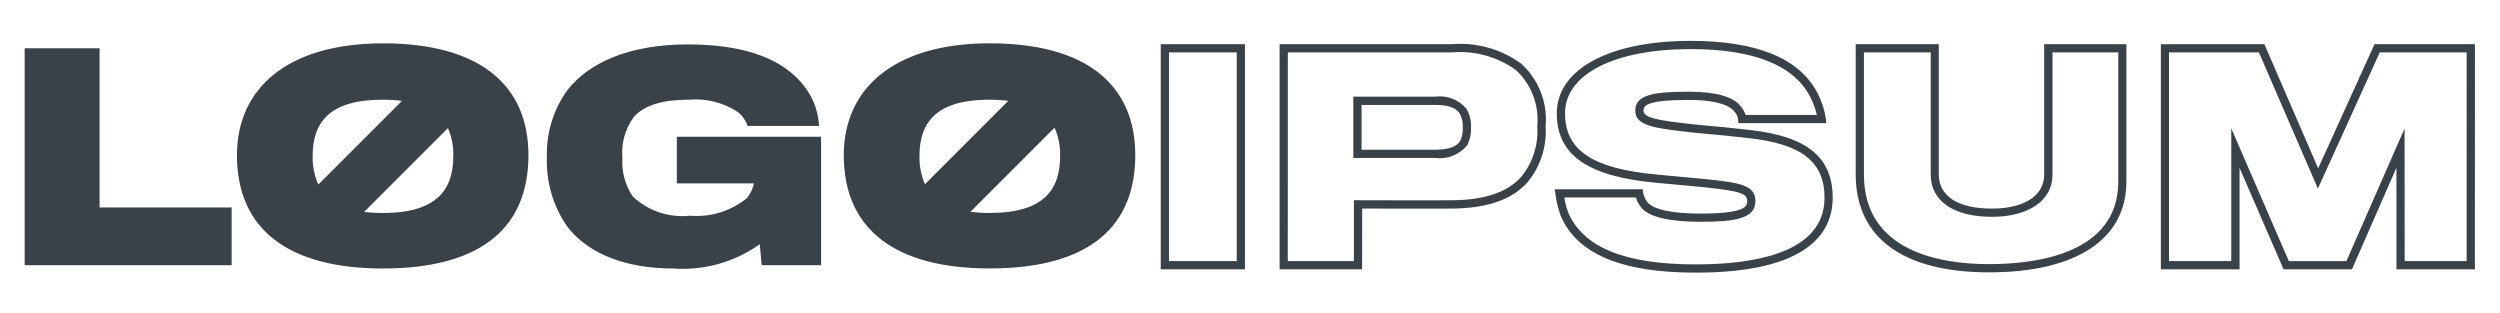
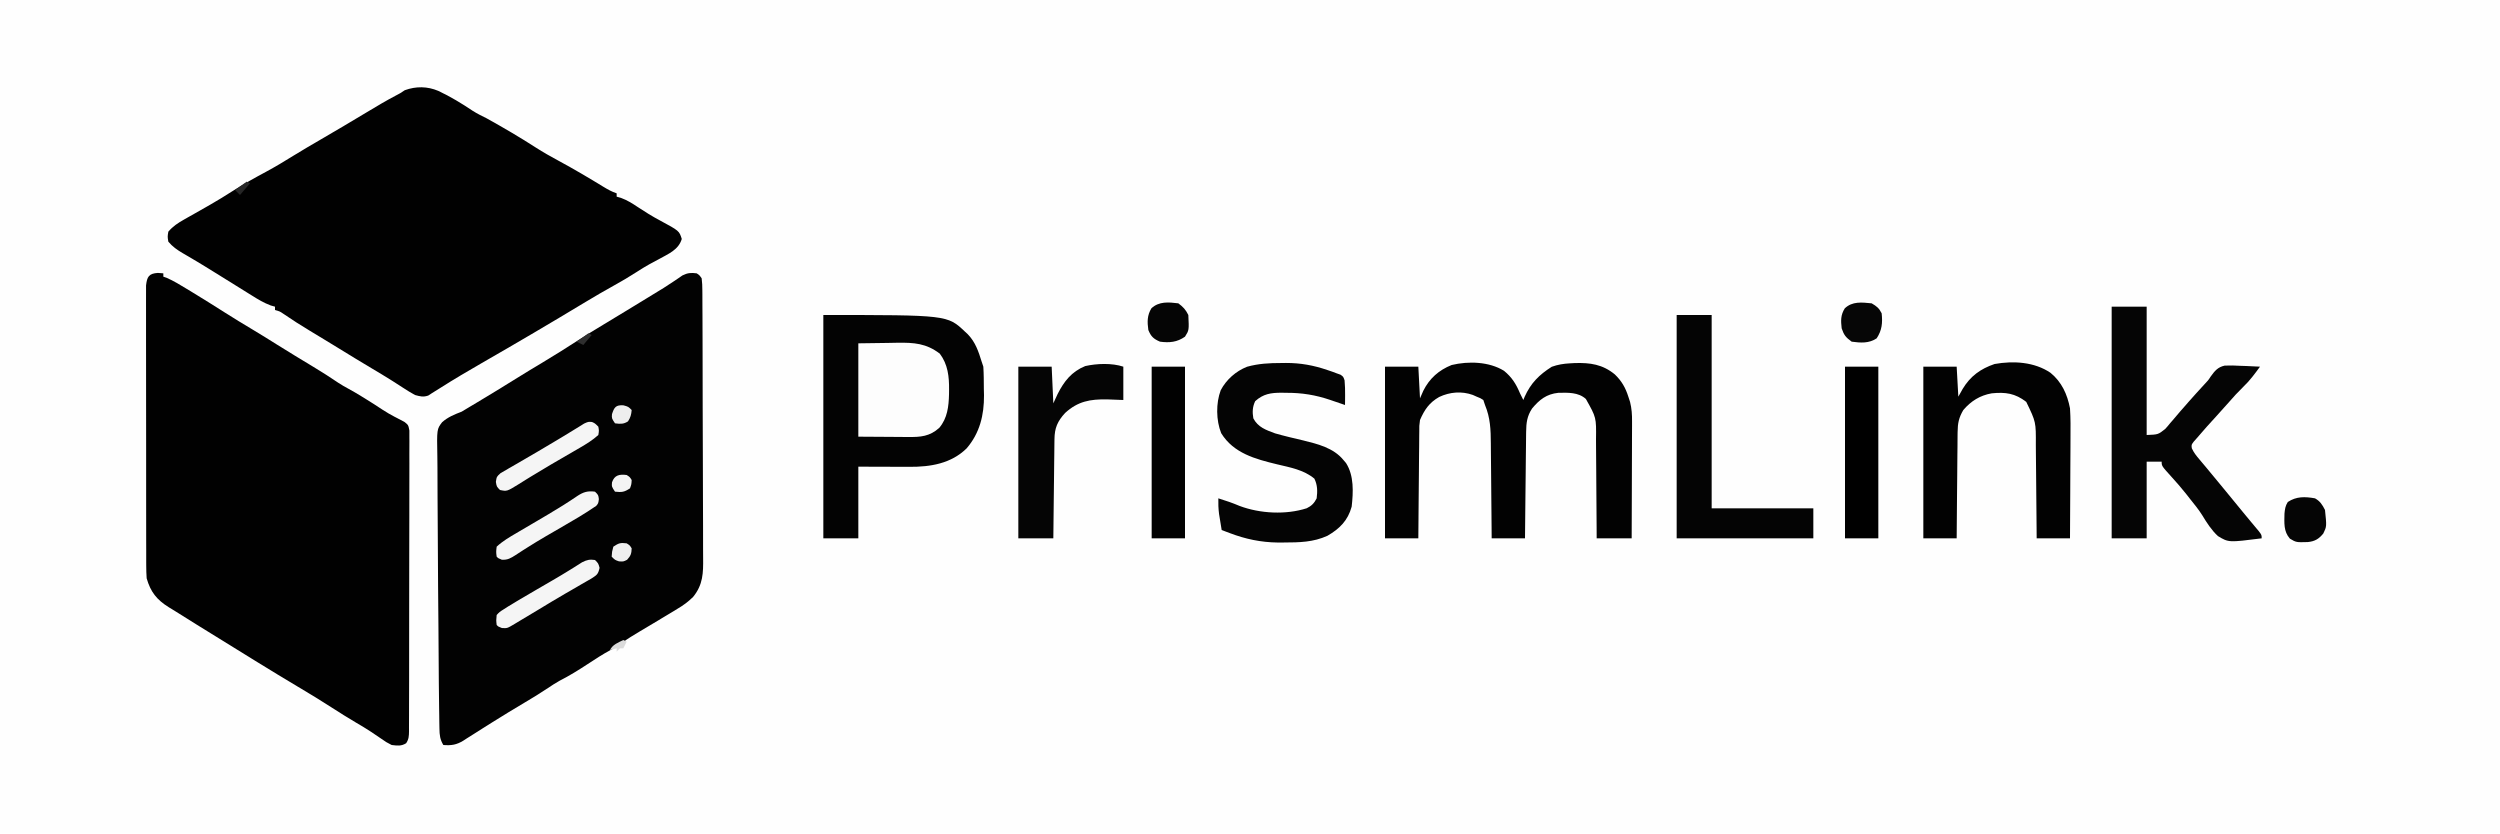
- <svg xmlns="http://www.w3.org/2000/svg" id="logo-9" width="152" height="19" viewBox="0 0 152 19" fill="none">
-   <path d="M75.693 16.374H70.573V2.686H75.693V16.374ZM71.073 15.874H75.193V3.186H71.073V15.874ZM82.817 16.374H77.8V2.686H88.282C89.784 2.564 91.279 2.986 92.496 3.874C93.02 4.353 93.426 4.947 93.683 5.609C93.939 6.271 94.039 6.984 93.975 7.691C94.05 8.913 93.661 10.118 92.886 11.066C91.969 12.118 90.443 12.66 88.351 12.679C87.824 12.693 83.875 12.679 82.82 12.679L82.817 16.374ZM78.297 15.874H82.317V12.174H82.568C82.619 12.174 87.746 12.19 88.339 12.174C90.288 12.157 91.689 11.674 92.508 10.731C93.198 9.873 93.54 8.788 93.468 7.69C93.529 7.056 93.444 6.417 93.219 5.822C92.993 5.226 92.634 4.691 92.168 4.257C91.04 3.447 89.659 3.067 88.275 3.185H78.3L78.297 15.874ZM87.22 9.604H82.283V5.878H87.253C87.605 5.829 87.964 5.87 88.296 5.998C88.629 6.125 88.923 6.334 89.153 6.605C89.362 6.952 89.46 7.354 89.435 7.758C89.454 8.133 89.373 8.506 89.2 8.84C88.963 9.126 88.656 9.346 88.309 9.479C87.963 9.612 87.588 9.654 87.22 9.6V9.604ZM82.783 9.104H87.22C88.04 9.104 88.548 8.933 88.773 8.581C88.897 8.325 88.953 8.042 88.936 7.758C88.958 7.46 88.893 7.162 88.75 6.9L88.744 6.891C88.506 6.541 88.033 6.378 87.253 6.378H82.783V9.104ZM103.1 16.576C98.61 16.576 95.93 15.461 94.909 13.168C94.742 12.725 94.629 12.264 94.571 11.794L94.527 11.506H99.869L99.904 11.716C99.945 11.929 100.036 12.13 100.168 12.302C100.379 12.557 101.083 12.985 103.419 12.985C106.227 12.985 106.227 12.492 106.227 12.227C106.227 11.78 105.902 11.627 103.612 11.383L103.177 11.342C102.315 11.261 101.225 11.158 100.727 11.115C96.527 10.735 94.652 9.43 94.652 6.885C94.652 4.212 97.843 2.485 102.782 2.485C106.811 2.485 109.407 3.547 110.496 5.644C110.754 6.132 110.928 6.66 111.009 7.206L111.044 7.487H105.696L105.674 7.261C105.653 7.084 105.578 6.919 105.458 6.787C105.258 6.519 104.626 6.076 102.664 6.076C100.255 6.076 99.923 6.384 99.923 6.716C99.923 7.159 100.684 7.316 103.123 7.577C104.14 7.66 105.775 7.828 106.335 7.896C109.856 8.278 111.427 9.551 111.427 12.025C111.428 14.1 109.983 16.576 103.1 16.576ZM95.111 12.006C95.161 12.336 95.247 12.659 95.368 12.97C96.298 15.059 98.828 16.076 103.1 16.076C106.672 16.076 110.931 15.376 110.931 12.025C110.931 9.832 109.541 8.746 106.282 8.393C105.722 8.325 104.097 8.158 103.082 8.074C100.482 7.792 99.425 7.642 99.425 6.716C99.425 5.758 100.564 5.576 102.666 5.576C104.327 5.576 105.4 5.876 105.855 6.481C105.979 6.63 106.073 6.802 106.131 6.987H110.465C110.378 6.6 110.24 6.227 110.055 5.876C109.055 3.957 106.612 2.985 102.784 2.985C98.149 2.985 95.154 4.516 95.154 6.885C95.154 9.145 96.835 10.261 100.773 10.617C101.273 10.66 102.362 10.763 103.226 10.845L103.664 10.886C105.791 11.11 106.729 11.25 106.729 12.227C106.729 13.279 105.516 13.485 103.421 13.485C101.483 13.485 100.259 13.194 99.786 12.621C99.64 12.438 99.53 12.23 99.462 12.006H95.111ZM120.927 16.559C115.707 16.559 112.827 14.448 112.827 10.614V2.686H117.879V10.614C117.879 11.929 119.056 12.683 121.107 12.683C123.067 12.683 124.284 11.896 124.284 10.631V2.686H129.284V11.034C129.289 14.545 126.24 16.559 120.924 16.559H120.927ZM113.327 3.186V10.614C113.327 15.352 118.085 16.059 120.927 16.059C123.865 16.059 128.792 15.406 128.792 11.034V3.186H124.792V10.631C124.792 12.181 123.348 13.183 121.115 13.183C118.781 13.183 117.387 12.223 117.387 10.614V3.186H113.327ZM150.472 16.374H145.704V10.194L143 16.374H138.841L136.165 10.206V16.374H131.38V2.686H137.674L140.944 10.233L144.372 2.686H150.478L150.472 16.374ZM146.204 15.874H149.972V3.186H144.69L140.928 11.465L137.342 3.186H131.876V15.874H135.661V7.8L139.161 15.877H142.661L146.198 7.812L146.204 15.874ZM6.054 2.936H1.5V16.124H14.084V12.613H6.054V2.936ZM23.276 2.636C17.463 2.636 14.406 5.391 14.406 9.436C14.406 14.006 17.615 16.324 23.276 16.324C29.508 16.324 32.129 13.636 32.129 9.436C32.129 5.171 29.172 2.634 23.276 2.634V2.636ZM23.259 6.063C23.655 6.061 24.05 6.084 24.443 6.132L19.352 11.223C19.111 10.678 18.994 10.087 19.008 9.491C19.008 7.422 20.05 6.061 23.259 6.061V6.063ZM23.276 12.951C22.895 12.953 22.514 12.931 22.135 12.887L27.235 7.787C27.467 8.323 27.578 8.903 27.56 9.487C27.56 11.5 26.6 12.949 23.276 12.949V12.951ZM41.152 11.151H45.839C45.77 11.476 45.626 11.781 45.419 12.041C44.447 12.833 43.207 13.218 41.958 13.116C41.329 13.183 40.693 13.115 40.093 12.915C39.494 12.715 38.944 12.388 38.481 11.957C38.007 11.262 37.782 10.427 37.842 9.588C37.765 8.709 38.01 7.832 38.531 7.119C39.186 6.379 40.295 6.06 41.925 6.06C42.962 5.974 43.998 6.24 44.865 6.816C45.138 7.033 45.343 7.325 45.453 7.656H49.8C49.768 7.11 49.637 6.575 49.413 6.077C48.372 3.96 45.952 2.7 41.837 2.7C38.258 2.7 35.856 3.792 34.529 5.439C33.653 6.628 33.203 8.078 33.252 9.555C33.195 11.065 33.634 12.552 34.5 13.79C35.811 15.49 38.146 16.326 40.952 16.326C42.818 16.456 44.67 15.934 46.193 14.848L46.311 16.124H49.922V8.312H41.152V11.151ZM60.171 2.633C54.359 2.633 51.301 5.388 51.301 9.433C51.301 14.003 54.509 16.321 60.171 16.321C66.404 16.321 69.025 13.633 69.025 9.433C69.025 5.171 66.068 2.634 60.171 2.634V2.633ZM60.155 6.06C60.54 6.059 60.925 6.081 61.308 6.126L56.237 11.2C56.004 10.661 55.89 10.078 55.904 9.491C55.9 7.422 56.946 6.061 60.155 6.061V6.06ZM60.171 12.948C59.78 12.95 59.389 12.927 59 12.88L64.117 7.762C64.358 8.305 64.473 8.895 64.454 9.489C64.456 11.5 63.5 12.949 60.171 12.949V12.948Z" class="ccustom" fill="#394149" />
+ <svg xmlns="http://www.w3.org/2000/svg" version="1.1" width="1500" height="500">
+   <path d="M0 0 C495 0 990 0 1500 0 C1500 165 1500 330 1500 500 C1005 500 510 500 0 500 C0 335 0 170 0 0 Z " fill="#FEFEFE" transform="translate(0,0)" />
+   <path d="M0 0 C1.654 1.071 1.654 1.071 3 3 C3.303 5.495 3.422 7.744 3.408 10.241 C3.419 11.355 3.419 11.355 3.431 12.492 C3.452 14.988 3.452 17.484 3.452 19.981 C3.462 21.768 3.474 23.555 3.487 25.342 C3.518 30.204 3.529 35.066 3.535 39.928 C3.539 42.967 3.547 46.006 3.557 49.045 C3.591 59.651 3.608 70.257 3.611 80.863 C3.614 90.741 3.654 100.618 3.712 110.495 C3.76 118.98 3.781 127.464 3.781 135.948 C3.781 141.013 3.793 146.078 3.832 151.144 C3.868 155.913 3.87 160.682 3.847 165.452 C3.844 167.198 3.853 168.943 3.875 170.689 C3.982 179.72 3.859 186.823 -2.137 194.152 C-5.073 197.064 -8.126 199.294 -11.688 201.375 C-12.408 201.819 -13.128 202.263 -13.871 202.721 C-16.234 204.17 -18.615 205.587 -21 207 C-22.77 208.062 -24.54 209.124 -26.309 210.188 C-28.912 211.752 -31.518 213.312 -34.135 214.853 C-37.805 217.022 -41.389 219.219 -44.844 221.719 C-47.183 223.41 -49.325 224.823 -51.875 226.125 C-56.546 228.644 -60.942 231.528 -65.375 234.438 C-70.898 238.058 -76.418 241.491 -82.312 244.488 C-84.706 245.835 -86.94 247.275 -89.215 248.809 C-93.899 251.965 -98.703 254.874 -103.562 257.75 C-109.855 261.498 -116.113 265.288 -122.312 269.188 C-123.599 269.991 -124.885 270.794 -126.172 271.598 C-128.82 273.253 -131.451 274.933 -134.078 276.621 C-135.406 277.456 -136.734 278.291 -138.062 279.125 C-138.658 279.516 -139.253 279.907 -139.866 280.309 C-144.052 282.905 -147.123 283.385 -152 283 C-153.989 279.668 -154.273 277.094 -154.335 273.239 C-154.358 272.052 -154.381 270.865 -154.404 269.642 C-154.419 268.33 -154.434 267.019 -154.449 265.668 C-154.472 264.251 -154.495 262.833 -154.518 261.416 C-154.592 256.673 -154.642 251.931 -154.688 247.188 C-154.696 246.372 -154.704 245.557 -154.712 244.717 C-154.818 233.698 -154.884 222.679 -154.94 211.66 C-154.983 203.641 -155.063 195.624 -155.15 187.605 C-155.271 176.236 -155.336 164.868 -155.347 153.498 C-155.354 147.217 -155.384 140.938 -155.466 134.658 C-155.543 128.678 -155.557 122.701 -155.525 116.721 C-155.524 114.5 -155.545 112.278 -155.59 110.058 C-155.905 93.505 -155.905 93.505 -152.73 89.33 C-149.254 86.244 -145.324 84.656 -141 83 C-139.344 82.052 -137.703 81.076 -136.094 80.051 C-134.563 79.138 -133.031 78.225 -131.5 77.312 C-123.451 72.502 -115.466 67.595 -107.504 62.644 C-102.551 59.567 -97.577 56.536 -92.562 53.562 C-85.251 49.221 -78.093 44.641 -70.938 40.047 C-65.857 36.791 -60.741 33.613 -55.556 30.525 C-50.915 27.756 -46.303 24.937 -41.688 22.125 C-40.678 21.51 -39.668 20.895 -38.628 20.261 C-33.332 17.034 -28.037 13.806 -22.75 10.562 C-21.774 9.966 -20.798 9.369 -19.793 8.754 C-17.836 7.525 -15.903 6.259 -13.988 4.965 C-13.023 4.316 -12.057 3.668 -11.062 3 C-10.228 2.422 -9.394 1.845 -8.535 1.25 C-5.423 -0.284 -3.429 -0.448 0 0 Z " fill="#020202" transform="translate(418,164)" />
+   <path d="M0 0 C1.093 0.083 2.186 0.165 3.312 0.25 C3.312 0.91 3.312 1.57 3.312 2.25 C4.268 2.579 4.268 2.579 5.242 2.914 C9.537 4.783 13.438 7.196 17.438 9.625 C18.316 10.155 19.195 10.685 20.1 11.232 C26.958 15.387 33.744 19.651 40.51 23.954 C45.903 27.379 51.348 30.703 56.839 33.969 C61.858 36.96 66.81 40.048 71.755 43.16 C78.839 47.605 85.994 51.934 93.156 56.253 C98.303 59.369 103.366 62.563 108.336 65.955 C110.303 67.244 112.305 68.387 114.375 69.5 C119.507 72.282 124.414 75.403 129.353 78.511 C138.366 84.428 138.366 84.428 147.906 89.359 C150.312 91.25 150.312 91.25 150.936 94.562 C150.961 95.963 150.958 97.365 150.934 98.766 C150.94 99.538 150.947 100.31 150.953 101.106 C150.969 103.702 150.948 106.297 150.928 108.893 C150.931 110.75 150.937 112.608 150.945 114.465 C150.959 119.517 150.942 124.568 150.918 129.62 C150.898 134.9 150.904 140.179 150.906 145.459 C150.906 154.327 150.887 163.194 150.854 172.061 C150.818 182.322 150.809 192.582 150.816 202.842 C150.822 212.702 150.811 222.561 150.792 232.42 C150.784 236.621 150.781 240.822 150.783 245.022 C150.783 249.967 150.769 254.911 150.743 259.856 C150.736 261.673 150.734 263.491 150.737 265.309 C150.741 267.784 150.726 270.259 150.707 272.734 C150.712 273.459 150.718 274.183 150.723 274.93 C150.684 277.799 150.631 279.781 148.993 282.193 C146.061 284.038 143.678 283.642 140.312 283.25 C137.094 281.598 137.094 281.598 133.812 279.312 C132.585 278.478 131.356 277.646 130.125 276.816 C129.183 276.175 129.183 276.175 128.223 275.52 C125.155 273.48 121.986 271.619 118.812 269.75 C113.914 266.844 109.087 263.854 104.312 260.75 C97.728 256.473 91.02 252.424 84.27 248.414 C76.136 243.577 68.057 238.653 60 233.688 C58.855 232.982 57.71 232.277 56.565 231.572 C46.137 225.148 35.718 218.71 25.312 212.25 C24.171 211.542 24.171 211.542 23.007 210.82 C18.978 208.319 14.958 205.807 10.949 203.275 C9.476 202.352 7.99 201.448 6.504 200.547 C-0.637 196.091 -4.365 191.389 -6.688 183.25 C-6.868 180.758 -6.944 178.258 -6.948 175.76 C-6.952 175.027 -6.956 174.293 -6.96 173.538 C-6.97 171.092 -6.966 168.646 -6.962 166.201 C-6.967 164.443 -6.972 162.685 -6.978 160.927 C-6.991 156.161 -6.992 151.394 -6.989 146.628 C-6.988 142.649 -6.993 138.67 -6.998 134.691 C-7.009 125.308 -7.009 115.924 -7.003 106.54 C-6.997 96.855 -7.009 87.17 -7.031 77.485 C-7.048 69.17 -7.054 60.854 -7.051 52.539 C-7.049 47.573 -7.052 42.606 -7.066 37.64 C-7.078 32.972 -7.076 28.306 -7.063 23.639 C-7.061 21.924 -7.064 20.21 -7.072 18.496 C-7.082 16.159 -7.074 13.823 -7.062 11.486 C-7.062 10.178 -7.062 8.869 -7.062 7.521 C-6.462 2.279 -5.363 0.364 0 0 Z " fill="#010101" transform="translate(94.6875,163.75)" />
+   <path d="M0 0 C7.175 3.381 13.978 7.487 20.555 11.91 C23.279 13.64 26.091 15.025 28.984 16.453 C38.966 22 48.827 27.76 58.422 33.953 C62.868 36.799 67.4 39.374 72.051 41.867 C81.225 46.827 90.208 52.122 99.099 57.572 C101.713 59.161 104.07 60.482 106.984 61.453 C106.984 62.113 106.984 62.773 106.984 63.453 C107.836 63.695 108.689 63.938 109.566 64.188 C113.308 65.573 116.394 67.483 119.672 69.703 C124.002 72.569 128.329 75.267 132.922 77.703 C144.515 83.963 144.515 83.963 146.047 88.828 C144.12 95.402 137.961 97.786 132.258 100.98 C130.427 101.975 128.591 102.959 126.75 103.934 C124.013 105.437 121.413 107.062 118.797 108.766 C114.365 111.634 109.845 114.264 105.234 116.828 C99.556 119.989 93.946 123.235 88.384 126.596 C67.675 139.105 46.807 151.37 25.828 163.418 C17.47 168.222 9.191 173.106 1.057 178.282 C-0.626 179.351 -2.321 180.403 -4.016 181.453 C-4.698 181.895 -5.379 182.337 -6.082 182.793 C-9.079 183.816 -10.981 183.303 -14.016 182.453 C-16.494 181.088 -18.793 179.7 -21.141 178.141 C-22.555 177.229 -23.97 176.319 -25.387 175.41 C-26.134 174.929 -26.882 174.448 -27.652 173.952 C-31.787 171.33 -35.997 168.834 -40.203 166.328 C-46.607 162.502 -52.989 158.645 -59.332 154.719 C-62.413 152.817 -65.509 150.939 -68.605 149.062 C-69.618 148.449 -70.63 147.835 -71.673 147.203 C-73.684 145.984 -75.695 144.767 -77.708 143.551 C-82.952 140.371 -88.104 137.11 -93.149 133.622 C-95.114 132.289 -95.114 132.289 -98.016 131.453 C-98.016 130.793 -98.016 130.133 -98.016 129.453 C-98.839 129.222 -99.663 128.992 -100.512 128.754 C-104.739 127.185 -108.274 125.035 -112.078 122.641 C-112.853 122.16 -113.628 121.679 -114.427 121.184 C-116.092 120.151 -117.755 119.115 -119.417 118.077 C-122.946 115.872 -126.484 113.68 -130.021 111.489 C-131.805 110.385 -133.587 109.278 -135.369 108.171 C-139.405 105.666 -143.448 103.182 -147.539 100.77 C-148.227 100.364 -148.914 99.958 -149.622 99.54 C-150.878 98.802 -152.137 98.069 -153.399 97.343 C-156.729 95.388 -159.525 93.422 -162.016 90.453 C-162.516 87.453 -162.516 87.453 -162.016 84.453 C-159.245 81.2 -156.203 79.217 -152.5 77.133 C-151.422 76.52 -150.344 75.908 -149.233 75.276 C-148.089 74.633 -146.945 73.991 -145.766 73.328 C-143.391 71.981 -141.019 70.628 -138.648 69.273 C-138.067 68.942 -137.485 68.61 -136.886 68.268 C-132.394 65.694 -127.997 62.998 -123.641 60.203 C-117.078 56.007 -110.321 52.232 -103.454 48.558 C-97.647 45.431 -92.043 42.037 -86.441 38.559 C-81.278 35.368 -76.027 32.324 -70.782 29.269 C-61.447 23.83 -52.138 18.353 -42.891 12.766 C-37.034 9.232 -31.173 5.739 -25.109 2.566 C-22.842 1.4 -22.842 1.4 -20.141 -0.422 C-13.384 -2.854 -6.638 -2.812 0 0 Z " fill="#010101" transform="translate(263.0156,54.54688)" />
+   <path d="M0 0 C74.444 0 74.444 0 85 10 C85.553 10.513 86.106 11.026 86.676 11.555 C91.251 16.3 93.073 21.793 95 28 C95.495 29.485 95.495 29.485 96 31 C96.291 35.474 96.278 39.955 96.312 44.438 C96.356 46.27 96.356 46.27 96.4 48.139 C96.483 60.026 93.874 70.81 86 80 C76.655 89.181 64.243 91.175 51.664 91.098 C50.884 91.097 50.103 91.096 49.3 91.095 C46.408 91.089 43.517 91.075 40.625 91.062 C34.149 91.042 27.672 91.021 21 91 C21 105.19 21 119.38 21 134 C14.07 134 7.14 134 0 134 C0 89.78 0 45.56 0 0 Z " fill="#030303" transform="translate(494,189)" />
+   <path d="M0 0 C4.72 3.828 7.299 7.977 9.609 13.523 C10.268 14.861 10.932 16.195 11.609 17.523 C11.866 16.894 12.122 16.265 12.387 15.617 C16.061 7.403 21.109 2.371 28.672 -2.414 C32.323 -3.735 35.761 -4.263 39.609 -4.477 C40.543 -4.529 41.476 -4.582 42.438 -4.637 C51.746 -4.911 59.133 -3.872 66.484 2.148 C70.618 6.122 72.884 10.096 74.609 15.523 C75.121 17.083 75.121 17.083 75.642 18.674 C76.652 22.694 76.878 26.37 76.836 30.478 C76.837 31.24 76.837 32.002 76.837 32.787 C76.836 35.281 76.82 37.775 76.805 40.27 C76.801 42.008 76.798 43.747 76.796 45.486 C76.789 50.045 76.769 54.603 76.747 59.162 C76.726 63.821 76.717 68.48 76.707 73.139 C76.686 82.267 76.65 91.395 76.609 100.523 C69.679 100.523 62.749 100.523 55.609 100.523 C55.6 98.324 55.591 96.124 55.581 93.857 C55.547 86.569 55.492 79.281 55.425 71.993 C55.386 67.576 55.354 63.16 55.338 58.743 C55.323 54.476 55.289 50.21 55.241 45.944 C55.226 44.321 55.218 42.697 55.217 41.074 C55.4 28.023 55.4 28.023 49.127 16.902 C44.618 12.806 38.328 13.094 32.578 13.215 C25.535 13.947 21.26 17.318 16.836 22.645 C13.85 27.218 13.348 31.196 13.291 36.609 C13.28 37.302 13.27 37.995 13.26 38.709 C13.229 40.987 13.212 43.265 13.195 45.543 C13.177 47.128 13.157 48.712 13.137 50.297 C13.085 54.458 13.046 58.619 13.008 62.78 C12.968 67.03 12.917 71.279 12.867 75.529 C12.771 83.861 12.687 92.192 12.609 100.523 C6.009 100.523 -0.591 100.523 -7.391 100.523 C-7.405 98.42 -7.42 96.316 -7.435 94.149 C-7.485 87.172 -7.552 80.195 -7.626 73.218 C-7.671 68.991 -7.71 64.764 -7.737 60.537 C-7.763 56.452 -7.804 52.367 -7.854 48.282 C-7.87 46.73 -7.882 45.177 -7.888 43.624 C-7.925 35.412 -8.186 28.19 -11.391 20.523 C-11.886 19.038 -11.886 19.038 -12.391 17.523 C-14.173 16.381 -14.173 16.381 -16.391 15.523 C-17.145 15.183 -17.899 14.843 -18.676 14.492 C-25.404 12.091 -32.481 12.691 -38.891 15.711 C-44.821 19.089 -47.696 23.321 -50.391 29.523 C-50.857 32.993 -50.857 32.993 -50.823 36.722 C-50.833 37.416 -50.843 38.109 -50.854 38.823 C-50.884 41.096 -50.893 43.368 -50.902 45.641 C-50.919 47.224 -50.937 48.807 -50.957 50.39 C-51.004 54.543 -51.034 58.696 -51.06 62.848 C-51.09 67.092 -51.137 71.335 -51.182 75.578 C-51.268 83.893 -51.333 92.208 -51.391 100.523 C-57.991 100.523 -64.591 100.523 -71.391 100.523 C-71.391 66.533 -71.391 32.543 -71.391 -2.477 C-64.791 -2.477 -58.191 -2.477 -51.391 -2.477 C-51.061 3.793 -50.731 10.063 -50.391 16.523 C-49.731 15.018 -49.071 13.512 -48.391 11.961 C-44.697 4.574 -39.085 -0.399 -31.391 -3.477 C-21.327 -5.874 -8.982 -5.547 0 0 Z " fill="#020202" transform="translate(902.3906,222.4766)" />
+   <path d="M0 0 C6.93 0 13.86 0 21 0 C21 25.41 21 50.82 21 77 C27.9 76.732 27.9 76.732 32.16 73.34 C32.64 72.798 33.12 72.255 33.614 71.697 C34.092 71.116 34.57 70.536 35.062 69.938 C35.579 69.344 36.096 68.751 36.628 68.139 C38.103 66.44 39.553 64.722 41 63 C42.206 61.623 43.413 60.247 44.625 58.875 C45.154 58.264 45.682 57.653 46.227 57.023 C49.224 53.604 52.304 50.26 55.375 46.906 C57.918 44.224 57.918 44.224 59.434 41.893 C61.902 38.494 63.607 36.317 67.808 35.361 C71.053 35.213 74.195 35.3 77.438 35.5 C78.551 35.536 79.664 35.572 80.811 35.609 C83.544 35.703 86.27 35.834 89 36 C85.904 40.244 82.889 44.375 79.062 48 C75.837 51.14 72.849 54.39 69.914 57.801 C67.648 60.404 65.327 62.952 63 65.5 C56.908 72.169 56.908 72.169 51 79 C50.421 79.651 49.842 80.302 49.246 80.973 C47.812 82.882 47.812 82.882 48.082 84.957 C49.268 87.596 50.812 89.479 52.688 91.688 C53.496 92.65 54.304 93.613 55.137 94.605 C55.59 95.141 56.043 95.676 56.509 96.228 C59.369 99.627 62.18 103.068 65 106.5 C66.212 107.971 67.424 109.443 68.637 110.914 C72.065 115.077 75.485 119.245 78.891 123.426 C80.432 125.307 81.986 127.178 83.547 129.043 C84.377 130.039 85.207 131.036 86.062 132.062 C86.817 132.961 87.571 133.859 88.348 134.785 C90 137 90 137 90 139 C70.188 141.519 70.188 141.519 63.765 137.655 C59.875 134.059 57.111 129.697 54.375 125.194 C52.234 121.778 49.717 118.695 47.188 115.562 C46.294 114.42 45.4 113.277 44.508 112.133 C41.694 108.578 38.702 105.197 35.66 101.836 C30 95.576 30 95.576 30 93 C27.03 93 24.06 93 21 93 C21 108.18 21 123.36 21 139 C14.07 139 7.14 139 0 139 C0 93.13 0 47.26 0 0 Z " fill="#050505" transform="translate(1267,184)" />
+   <path d="M0 0 C6.732 5.524 10.071 12.871 11.688 21.312 C12.088 27.329 12.038 33.324 11.98 39.352 C11.975 41.086 11.971 42.821 11.968 44.555 C11.956 49.089 11.927 53.623 11.893 58.157 C11.863 62.796 11.849 67.435 11.834 72.074 C11.802 81.154 11.749 90.233 11.688 99.312 C5.088 99.312 -1.512 99.312 -8.312 99.312 C-8.327 97.239 -8.342 95.166 -8.357 93.03 C-8.407 86.152 -8.474 79.275 -8.548 72.398 C-8.593 68.232 -8.632 64.065 -8.659 59.899 C-8.685 55.872 -8.726 51.846 -8.776 47.819 C-8.792 46.289 -8.804 44.758 -8.81 43.228 C-8.73 29.491 -8.73 29.491 -14.562 17.438 C-21.243 12.276 -27.029 11.483 -35.312 12.312 C-42.323 13.566 -47.675 16.909 -52.312 22.312 C-55.006 26.872 -55.698 30.24 -55.745 35.511 C-55.755 36.205 -55.765 36.898 -55.776 37.612 C-55.806 39.885 -55.815 42.157 -55.824 44.43 C-55.841 46.013 -55.859 47.596 -55.879 49.179 C-55.926 53.332 -55.956 57.485 -55.982 61.637 C-56.012 65.881 -56.058 70.124 -56.104 74.367 C-56.189 82.682 -56.255 90.997 -56.312 99.312 C-62.913 99.312 -69.513 99.312 -76.312 99.312 C-76.312 65.323 -76.312 31.332 -76.312 -3.688 C-69.713 -3.688 -63.112 -3.688 -56.312 -3.688 C-55.983 2.252 -55.653 8.193 -55.312 14.312 C-54.013 11.992 -54.013 11.992 -52.688 9.625 C-48.078 1.989 -42.021 -2.391 -33.578 -5.281 C-22.264 -7.31 -9.646 -6.556 0 0 Z " fill="#020202" transform="translate(1230.312,223.6875)" />
+   <path d="M0 0 C1.408 -0.018 1.408 -0.018 2.844 -0.037 C11.519 -0.055 19.416 1.371 27.625 4.188 C29.091 4.683 29.091 4.683 30.586 5.188 C31.465 5.518 32.344 5.848 33.25 6.188 C34.005 6.456 34.761 6.724 35.539 7 C37.25 8.188 37.25 8.188 37.996 10.418 C38.275 13.464 38.346 16.441 38.312 19.5 C38.303 20.569 38.294 21.637 38.285 22.738 C38.274 23.547 38.262 24.355 38.25 25.188 C37.272 24.85 36.293 24.512 35.285 24.164 C33.961 23.713 32.637 23.263 31.312 22.812 C30.672 22.591 30.032 22.369 29.373 22.141 C20.53 19.149 12.413 17.843 3.062 17.875 C2.104 17.859 1.146 17.843 0.158 17.826 C-6.169 17.822 -10.745 18.483 -15.625 22.875 C-17.292 26.302 -17.383 29.5 -16.75 33.188 C-13.946 38.551 -9.167 40.169 -3.75 42.188 C1.855 43.808 7.535 45.118 13.213 46.455 C21.848 48.579 31.373 50.94 37.25 58.125 C37.786 58.753 38.322 59.381 38.875 60.027 C43.715 67.631 43.227 77.508 42.25 86.188 C39.954 94.551 35.004 99.434 27.707 103.66 C19.18 107.54 10.874 107.651 1.625 107.688 C0.398 107.694 -0.828 107.7 -2.092 107.707 C-12.294 107.565 -21.473 105.635 -31 102 C-32.369 101.484 -32.369 101.484 -33.766 100.957 C-34.42 100.703 -35.075 100.449 -35.75 100.188 C-36.089 98.147 -36.421 96.105 -36.75 94.062 C-36.936 92.926 -37.121 91.789 -37.312 90.617 C-37.72 87.426 -37.828 84.399 -37.75 81.188 C-36.416 81.623 -35.083 82.061 -33.75 82.5 C-32.92 82.773 -32.09 83.047 -31.234 83.328 C-29.112 84.062 -27.07 84.883 -25 85.75 C-12.675 90.369 2.777 91.161 15.297 87.137 C18.202 85.725 19.813 84.062 21.25 81.188 C21.766 76.882 21.797 73.306 19.875 69.375 C13.466 64.034 5.307 62.658 -2.625 60.75 C-15.494 57.62 -28.618 54.159 -36.035 42.098 C-39.126 34.379 -39.237 24.066 -36.312 16.312 C-32.959 9.961 -27.228 4.898 -20.562 2.25 C-13.63 0.318 -7.153 0.005 0 0 Z " fill="#040404" transform="translate(768.75,217.8125)" />
+   <path d="M0 0 C6.93 0 13.86 0 21 0 C21 38.28 21 76.56 21 116 C41.13 116 61.26 116 82 116 C82 121.94 82 127.88 82 134 C54.94 134 27.88 134 0 134 C0 89.78 0 45.56 0 0 Z " fill="#040404" transform="translate(1006,189)" />
+   <path d="M0 0 C0 6.6 0 13.2 0 20 C-3.217 19.876 -6.435 19.753 -9.75 19.625 C-19.899 19.482 -27.239 20.716 -34.98 27.816 C-39.493 32.779 -41.241 36.734 -41.319 43.513 C-41.329 44.157 -41.339 44.801 -41.349 45.465 C-41.38 47.586 -41.397 49.707 -41.414 51.828 C-41.433 53.302 -41.452 54.776 -41.473 56.25 C-41.524 60.123 -41.564 63.996 -41.601 67.87 C-41.641 71.825 -41.692 75.78 -41.742 79.734 C-41.839 87.489 -41.922 95.245 -42 103 C-48.93 103 -55.86 103 -63 103 C-63 69.01 -63 35.02 -63 0 C-56.4 0 -49.8 0 -43 0 C-42.67 7.26 -42.34 14.52 -42 22 C-41.154 20.164 -40.309 18.329 -39.438 16.438 C-35.568 8.763 -31.008 2.952 -22.875 -0.352 C-15.888 -1.927 -6.791 -2.264 0 0 Z " fill="#050505" transform="translate(674,220)" />
+   <path d="M0 0 C5.919 -0.083 11.839 -0.165 17.938 -0.25 C19.787 -0.286 21.637 -0.323 23.543 -0.36 C33.475 -0.474 40.737 -0.005 48.875 6.188 C53.747 12.635 54.533 19.993 54.438 27.875 C54.43 28.749 54.422 29.623 54.415 30.524 C54.228 37.872 53.471 44.873 48.574 50.695 C42.859 55.864 37.284 56.287 29.98 56.195 C29.219 56.193 28.457 56.191 27.672 56.189 C24.844 56.179 22.016 56.151 19.188 56.125 C12.856 56.084 6.524 56.042 0 56 C0 37.52 0 19.04 0 0 Z " fill="#FDFDFD" transform="translate(515,206)" />
+   <path d="M0 0 C6.6 0 13.2 0 20 0 C20 33.99 20 67.98 20 103 C13.4 103 6.8 103 0 103 C0 69.01 0 35.02 0 0 Z " fill="#000000" transform="translate(1107,220)" />
+   <path d="M0 0 C6.6 0 13.2 0 20 0 C20 33.99 20 67.98 20 103 C13.4 103 6.8 103 0 103 C0 69.01 0 35.02 0 0 Z " fill="#010101" transform="translate(691,220)" />
+   <path d="M0 0 C2 2 2 2 2.746 4.723 C1.848 8.669 1.135 8.972 -2.152 11.121 C-4.068 12.249 -5.997 13.353 -7.938 14.438 C-10.04 15.663 -12.143 16.888 -14.246 18.113 C-15.349 18.746 -16.453 19.378 -17.589 20.03 C-23.275 23.314 -28.881 26.729 -34.5 30.125 C-37.483 31.919 -40.469 33.709 -43.46 35.489 C-45.034 36.425 -46.605 37.369 -48.168 38.322 C-52.679 41.021 -52.679 41.021 -55.875 40.812 C-58 40 -58 40 -59 39 C-59.32 36.147 -59.32 36.147 -59 33 C-57.311 31.177 -57.311 31.177 -54.887 29.648 C-53.971 29.062 -53.055 28.475 -52.111 27.87 C-51.084 27.253 -50.058 26.636 -49 26 C-47.91 25.339 -46.821 24.678 -45.698 23.997 C-42.092 21.834 -38.454 19.728 -34.812 17.625 C-32.235 16.131 -29.658 14.634 -27.082 13.137 C-26.46 12.776 -25.839 12.415 -25.198 12.044 C-21.753 10.039 -18.335 7.999 -14.949 5.895 C-14.26 5.468 -13.572 5.041 -12.862 4.601 C-11.153 3.533 -9.451 2.453 -7.75 1.371 C-4.835 -0.082 -3.206 -0.484 0 0 Z " fill="#F5F5F5" transform="translate(357,336)" />
+   <path d="M0 0 C2 2 2 2 2.321 4.45 C2 7 2 7 0.738 8.513 C-5.92 13.097 -12.873 17.158 -19.875 21.188 C-22.468 22.686 -25.059 24.188 -27.648 25.691 C-28.283 26.06 -28.918 26.428 -29.571 26.807 C-33.335 29 -37.048 31.255 -40.727 33.59 C-41.548 34.11 -42.369 34.63 -43.215 35.165 C-44.696 36.111 -46.169 37.069 -47.632 38.04 C-50.56 39.905 -52.379 41.035 -55.906 40.836 C-58 40 -58 40 -59 39 C-59.375 36.188 -59.375 36.188 -59 33 C-55.412 29.675 -51.282 27.257 -47.074 24.805 C-46.414 24.415 -45.753 24.026 -45.072 23.624 C-42.946 22.371 -40.817 21.123 -38.688 19.875 C-35.786 18.171 -32.886 16.464 -29.988 14.754 C-29.285 14.339 -28.581 13.924 -27.857 13.497 C-21.997 10.027 -16.211 6.441 -10.593 2.591 C-6.945 0.195 -4.353 -0.58 0 0 Z " fill="#F5F5F5" transform="translate(357,295)" />
+   <path d="M0 0 C1.793 0.805 1.793 0.805 3.793 2.805 C4.23 5.18 4.23 5.18 3.793 7.805 C0.373 10.889 -3.361 13.19 -7.336 15.492 C-7.919 15.832 -8.502 16.171 -9.103 16.521 C-10.989 17.62 -12.879 18.712 -14.77 19.805 C-17.387 21.322 -20.002 22.842 -22.617 24.363 C-23.266 24.74 -23.914 25.117 -24.582 25.505 C-28.549 27.817 -32.482 30.178 -36.391 32.59 C-37.299 33.149 -38.208 33.707 -39.144 34.283 C-40.811 35.313 -42.472 36.352 -44.127 37.4 C-51.053 41.665 -51.053 41.665 -55.207 40.805 C-57.207 38.805 -57.207 38.805 -57.682 35.929 C-57.207 32.805 -57.207 32.805 -54.875 30.706 C-53.797 30.082 -52.72 29.459 -51.609 28.816 C-51.028 28.472 -50.447 28.127 -49.848 27.772 C-47.958 26.658 -46.052 25.575 -44.145 24.492 C-42.845 23.733 -41.547 22.972 -40.25 22.209 C-37.711 20.719 -35.165 19.24 -32.613 17.772 C-29.21 15.806 -25.838 13.797 -22.48 11.757 C-20.774 10.72 -19.059 9.7 -17.344 8.68 C-15.144 7.365 -12.963 6.035 -10.789 4.68 C-9.71 4.02 -8.631 3.36 -7.52 2.68 C-6.588 2.1 -5.656 1.52 -4.695 0.922 C-2.207 -0.195 -2.207 -0.195 0 0 Z " fill="#F5F5F5" transform="translate(355.207,253.1953)" />
+   <path d="M0 0 C3.045 1.69 4.446 3.892 6 7 C7.034 16.865 7.034 16.865 4.988 21.09 C2.295 24.398 -0.071 25.801 -4.305 26.238 C-11.258 26.439 -11.258 26.439 -15.062 24.188 C-18.92 19.832 -18.409 14.739 -18.316 9.188 C-18.034 6.34 -17.825 4.579 -16.312 2.188 C-11.134 -1.232 -6.017 -1.057 0 0 Z " fill="#050505" transform="translate(1389,299)" />
+   <path d="M0 0 C3.074 1.808 4.43 2.86 6 6 C6.593 11.699 6.228 16.099 3 21 C-1.662 24.108 -6.545 23.736 -12 23 C-15.482 20.474 -16.652 19.043 -18 15 C-18.531 10.352 -18.648 7.037 -16.125 3 C-11.568 -1.289 -5.962 -0.596 0 0 Z " fill="#060606" transform="translate(1123,182)" />
+   <path d="M0 0 C2.974 2.216 4.37 3.739 6 7 C6.448 16.106 6.448 16.106 4 20 C-0.73 23.346 -5.392 23.766 -11 23 C-14.894 21.343 -16.428 19.864 -18 16 C-18.686 11.096 -18.741 7.21 -16.125 2.938 C-11.539 -1.244 -5.927 -0.727 0 0 Z " fill="#050505" transform="translate(707,182)" />
+   <path d="M0 0 C2.938 0.812 2.938 0.812 4.938 2.812 C4.728 5.541 4.253 7.331 2.75 9.625 C0.059 11.388 -1.928 11.213 -5.062 10.812 C-7.062 7.812 -7.062 7.812 -6.875 5.312 C-5.515 1.127 -4.564 -0.279 0 0 Z " fill="#EEEEEE" transform="translate(374.0625,243.1875)" />
+   <path d="M0 0 C1.875 1.188 1.875 1.188 3 3 C2.921 6.17 2.419 7.551 0.25 9.875 C-2 11 -2 11 -4.625 10.812 C-7 10 -7 10 -9 8 C-8.812 5 -8.812 5 -8 2 C-4.767 -0.155 -3.748 -0.469 0 0 Z " fill="#EFEFEF" transform="translate(376,326)" />
+   <path d="M0 0 C1.875 1.188 1.875 1.188 3 3 C2.875 5.562 2.875 5.562 2 8 C-1.45 10.3 -2.946 10.431 -7 10 C-9 7 -9 7 -8.812 4.438 C-7.322 -0.033 -4.267 -0.533 0 0 Z " fill="#F4F4F4" transform="translate(376,285)" />
+   <path d="M0 0 C0.66 0.33 1.32 0.66 2 1 C1.34 2.32 0.68 3.64 0 5 C-0.66 5 -1.32 5 -2 5 C-2.66 5.66 -3.32 6.32 -4 7 C-4 6.34 -4 5.68 -4 5 C-5.32 5.33 -6.64 5.66 -8 6 C-6.322 2.643 -3.292 1.675 0 0 Z " fill="#DBDBDB" transform="translate(374,384)" />
+   <path d="M0 0 C0.66 0.33 1.32 0.66 2 1 C0.02 3.31 -1.96 5.62 -4 8 C-4.99 7.01 -5.98 6.02 -7 5 C-4.69 3.35 -2.38 1.7 0 0 Z " fill="#262626" transform="translate(148,109)" />
+   <path d="M0 0 C0.66 0.33 1.32 0.66 2 1 C0.35 2.98 -1.3 4.96 -3 7 C-4.32 6.34 -5.64 5.68 -7 5 C-4.69 3.35 -2.38 1.7 0 0 Z " fill="#2F2F2F" transform="translate(353,200)" />
</svg>
